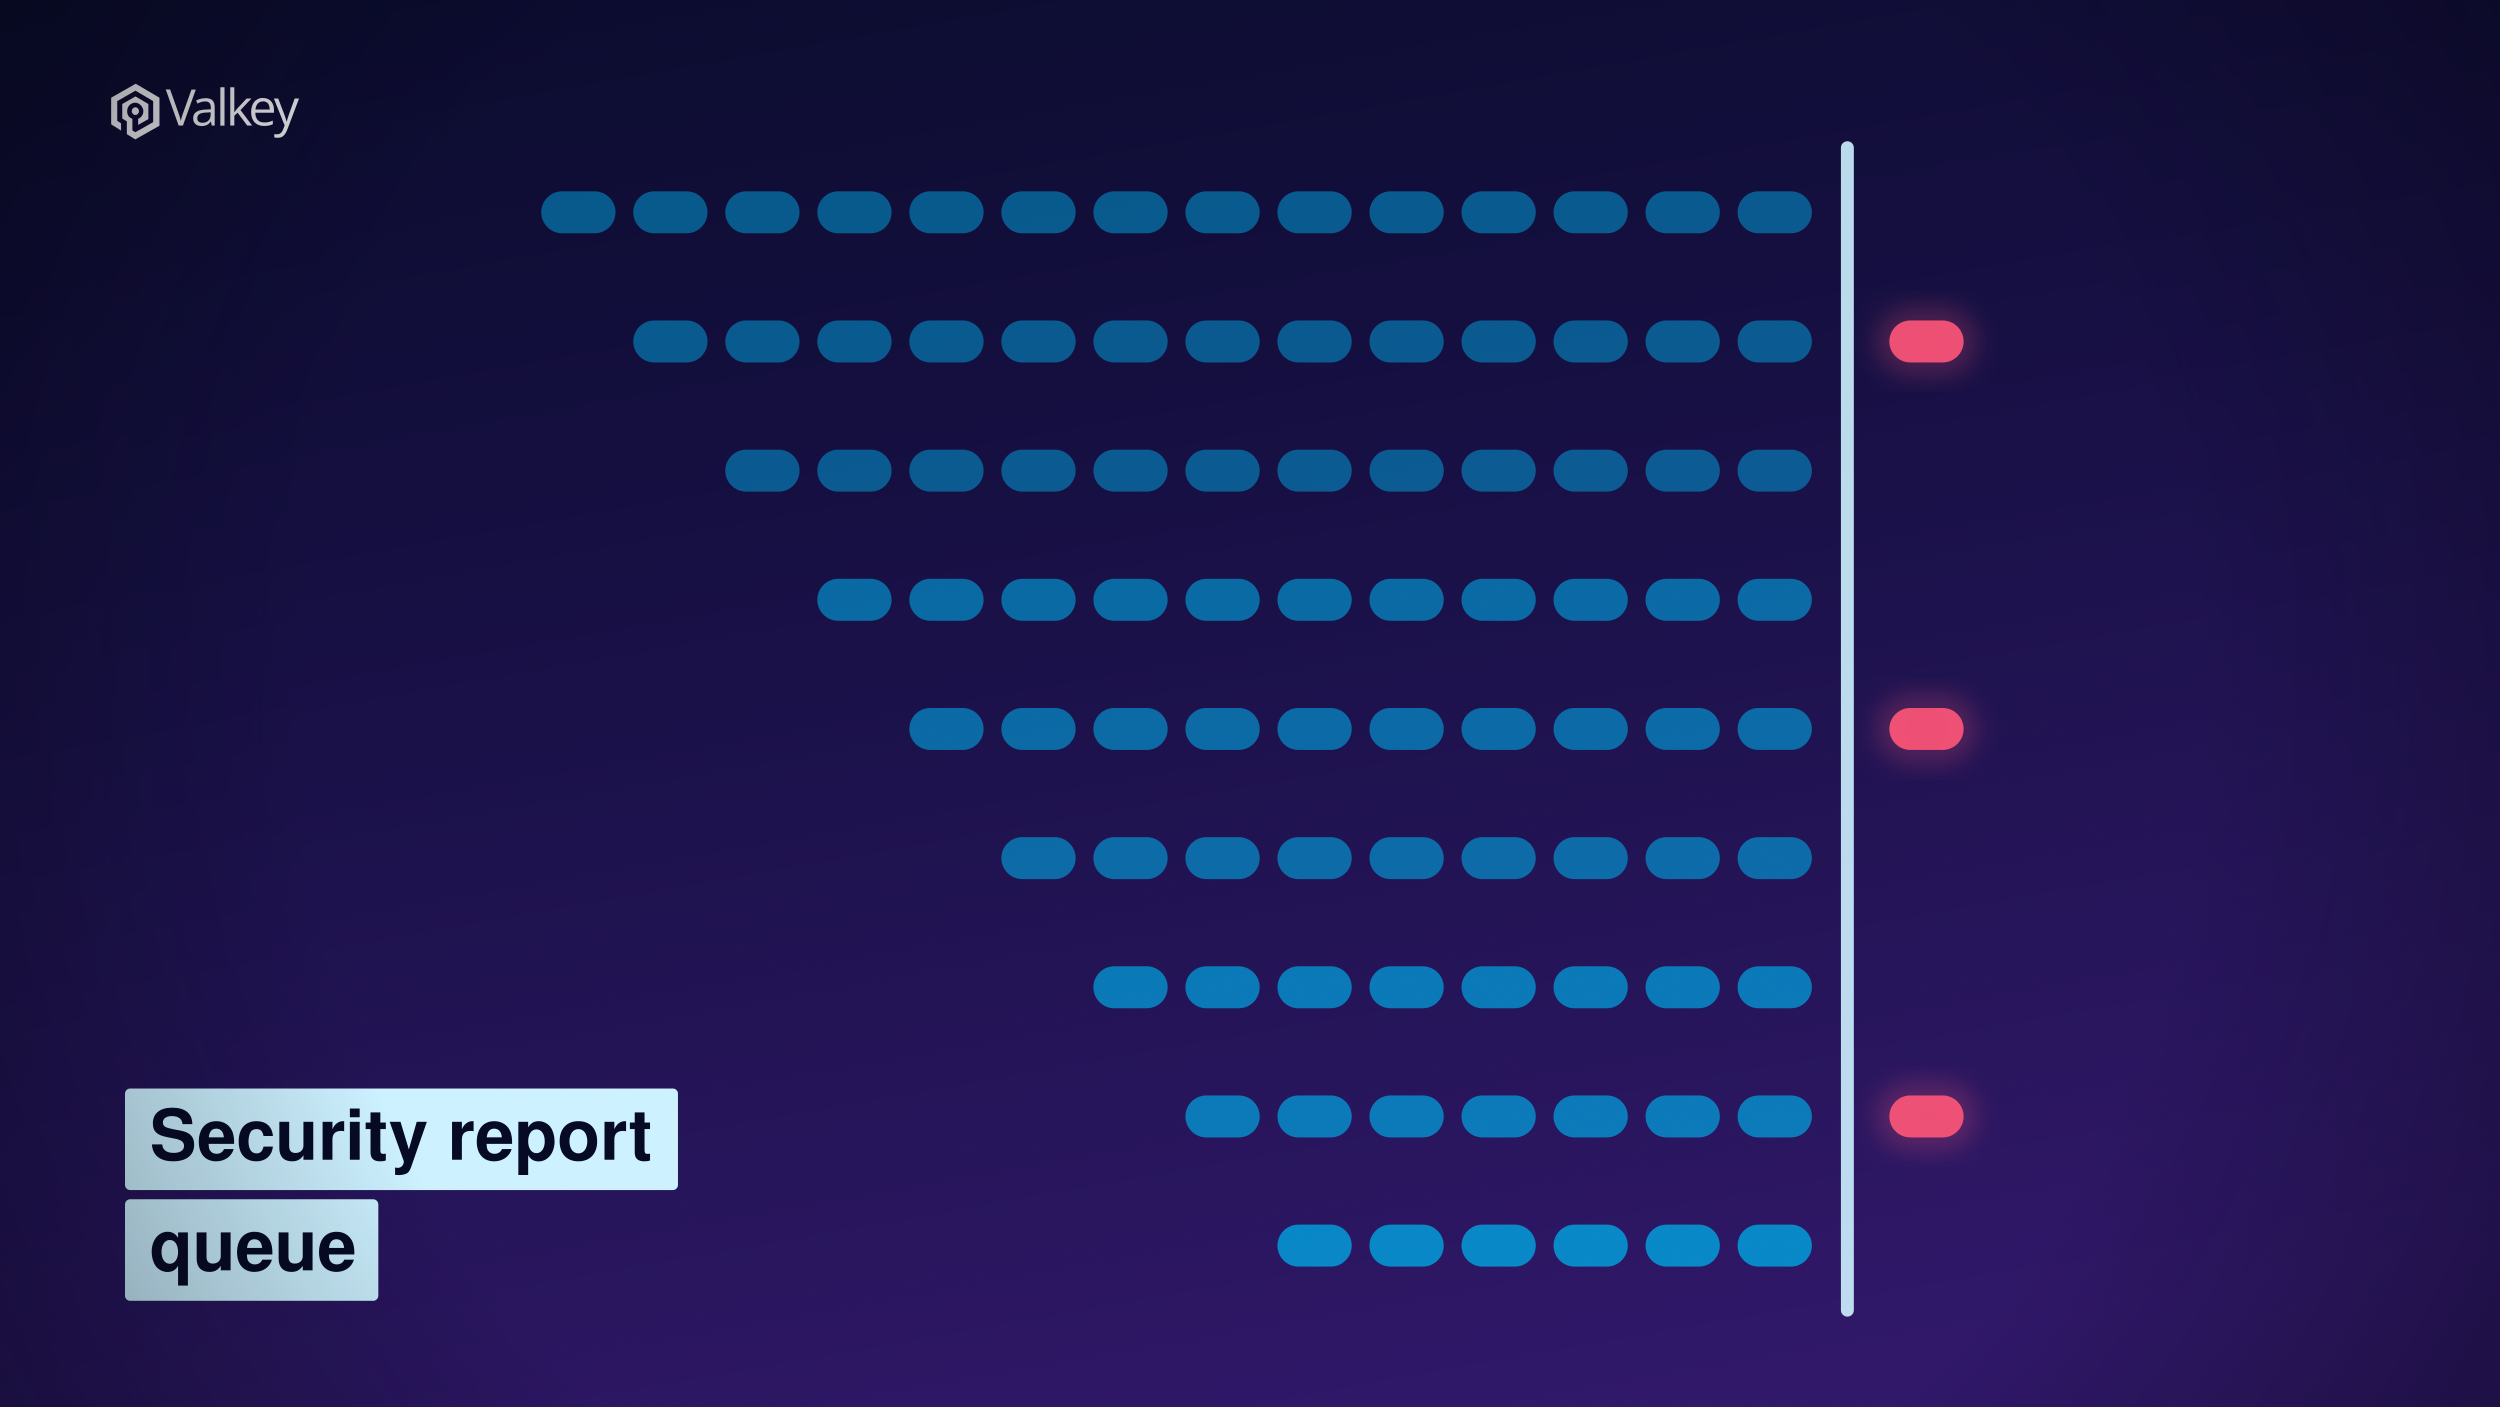
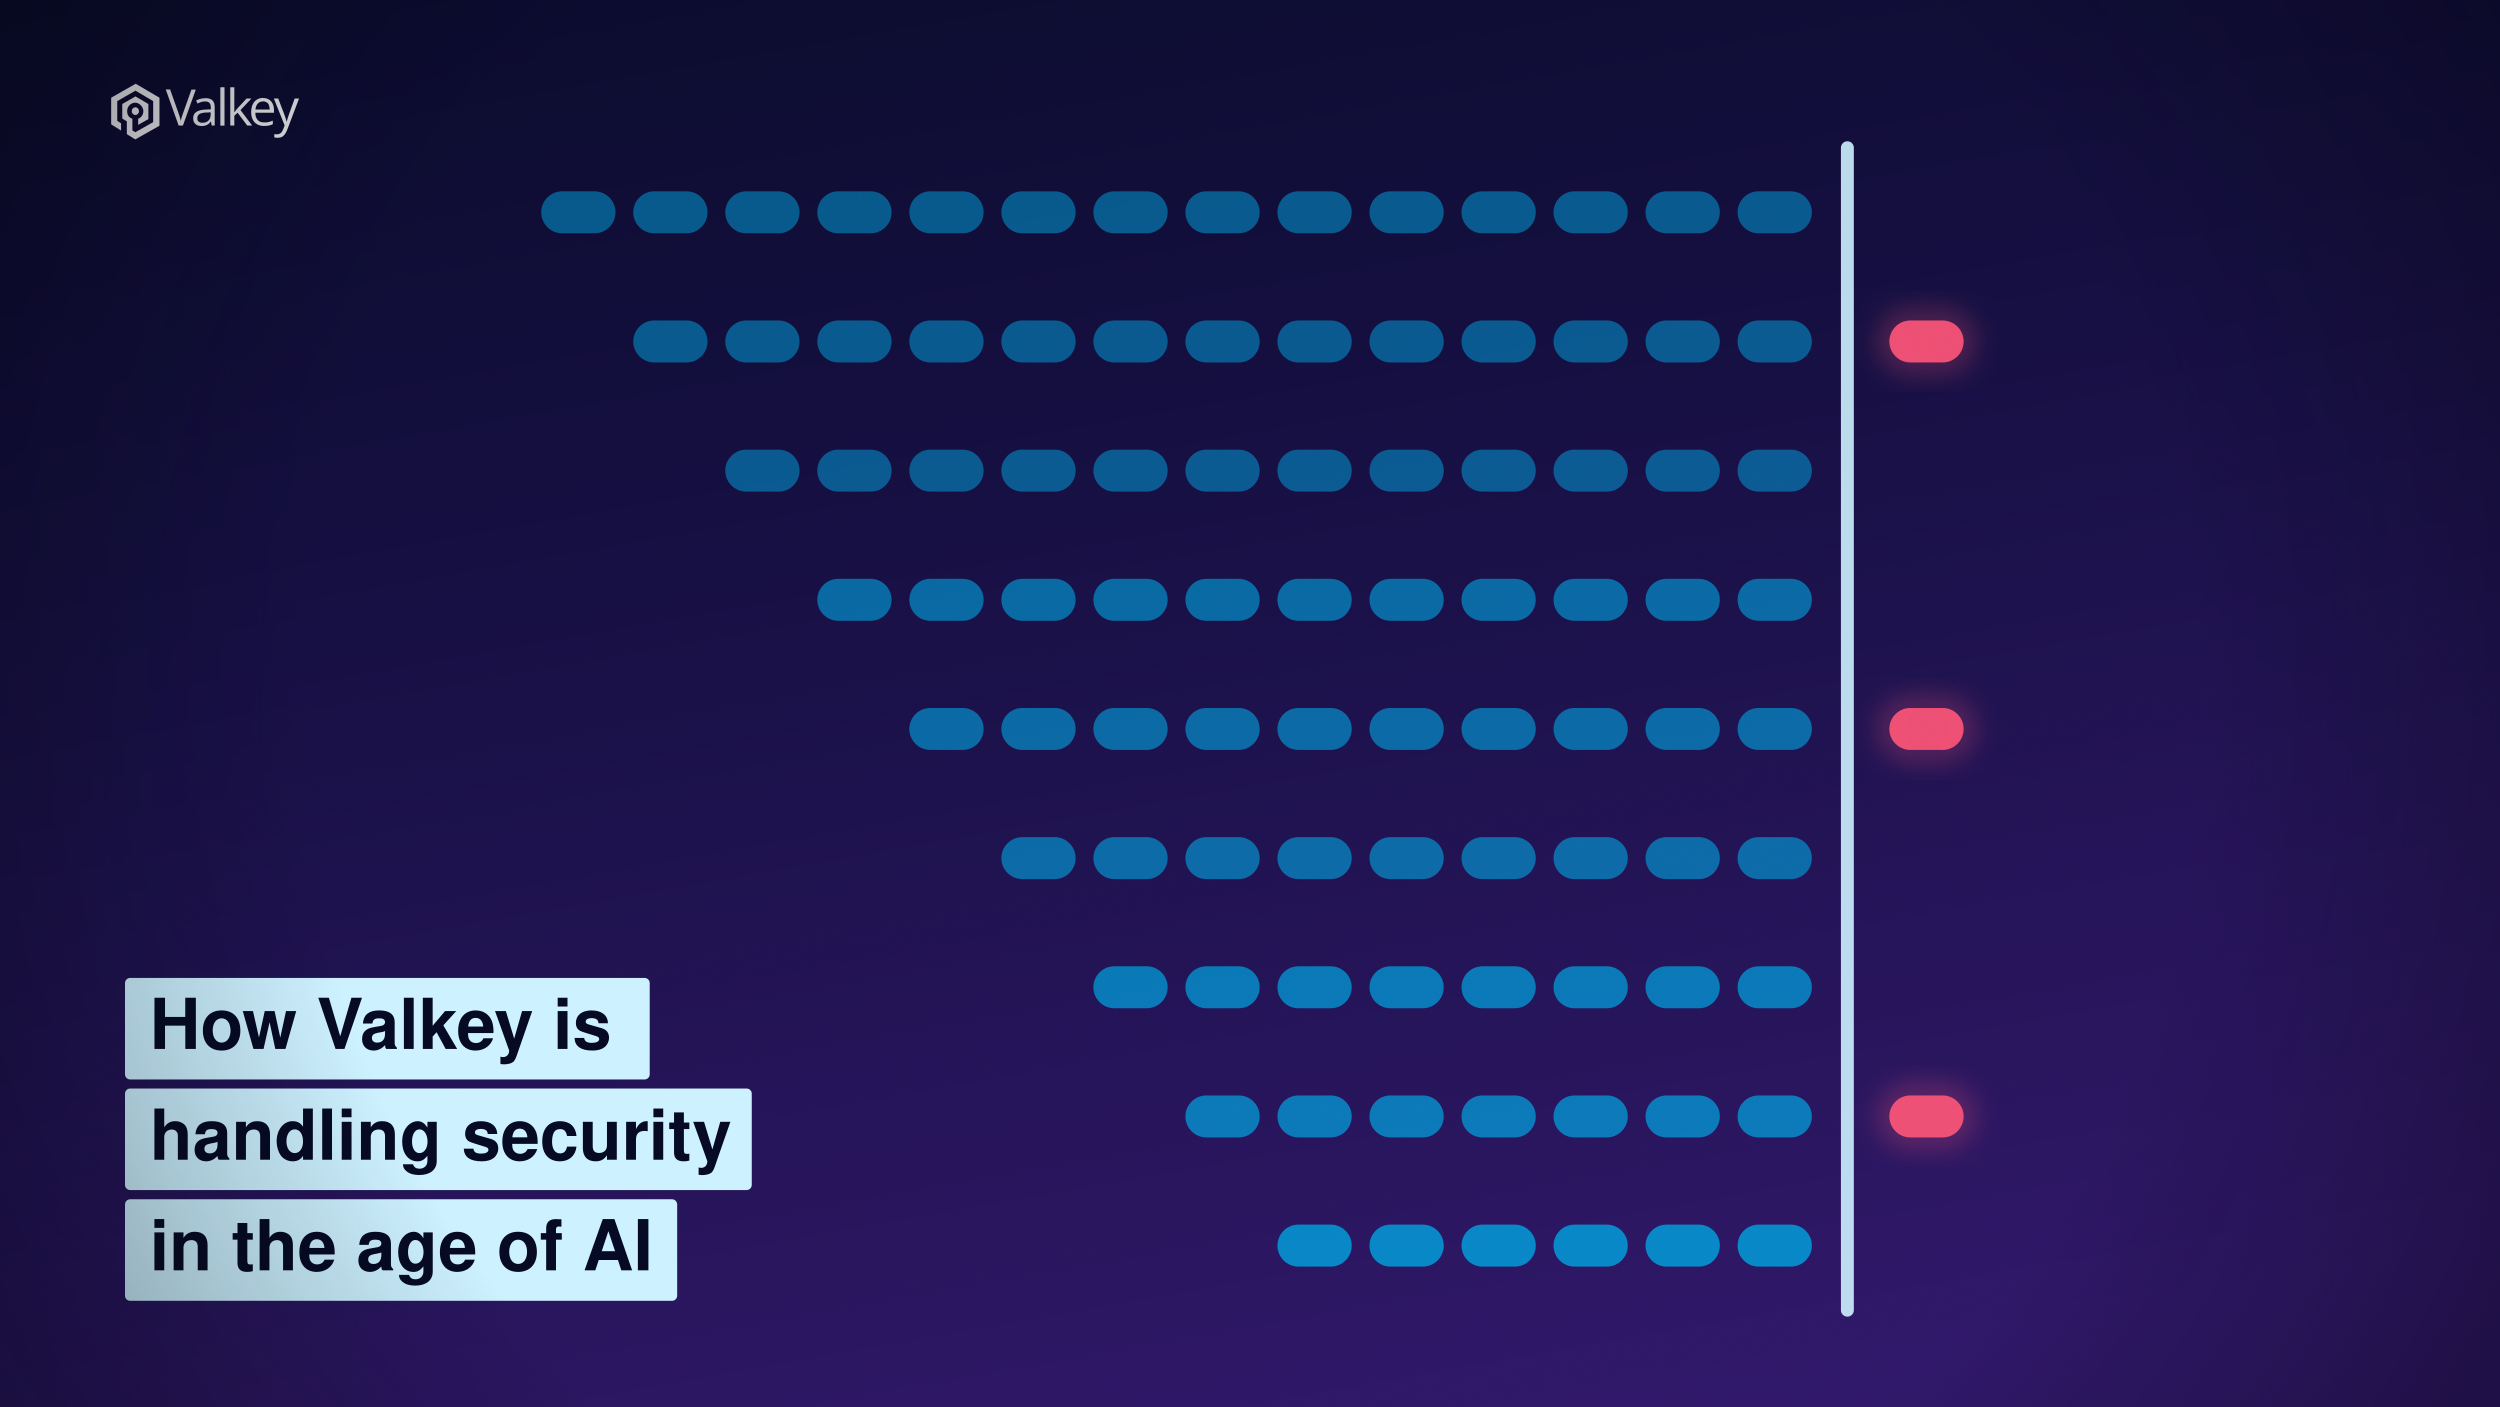
<svg xmlns="http://www.w3.org/2000/svg" width="1920" height="1080" viewBox="185.8 104.5 1548.4 871">
  <defs>
    <linearGradient id="sky" x1="0" y1="0" x2="0.32" y2="1">
      <stop offset="0" stop-color="#060A24" />
      <stop offset="0.48" stop-color="#171043" />
      <stop offset="1" stop-color="#301868" />
    </linearGradient>
    <radialGradient id="focus" gradientUnits="userSpaceOnUse" cx="960" cy="540" r="900">
      <stop offset="0" stop-color="#00A3E0" stop-opacity="0.42" />
      <stop offset="0.35" stop-color="#963CBD" stop-opacity="0.20" />
      <stop offset="1" stop-color="#963CBD" stop-opacity="0" />
    </radialGradient>
    <radialGradient id="vignette" gradientUnits="userSpaceOnUse" cx="960" cy="540" r="1180">
      <stop offset="0.5" stop-color="#03040F" stop-opacity="0" />
      <stop offset="1" stop-color="#03040F" stop-opacity="0.8" />
    </radialGradient>
    <radialGradient id="scrim">
      <stop offset="0" stop-color="#060A24" stop-opacity="0.72" />
      <stop offset="0.6" stop-color="#060A24" stop-opacity="0.45" />
      <stop offset="1" stop-color="#060A24" stop-opacity="0" />
    </radialGradient>
    <filter id="grain" x="0" y="0" width="100%" height="100%">
      <feTurbulence type="fractalNoise" baseFrequency="0.85" numOctaves="4" stitchTiles="stitch" />
      <feColorMatrix type="saturate" values="0" />
    </filter>
    <radialGradient id="h-cyan">
      <stop offset="0" stop-color="#46BDE9" stop-opacity="0.75" />
      <stop offset="0.4" stop-color="#46BDE9" stop-opacity="0.22" />
      <stop offset="1" stop-color="#46BDE9" stop-opacity="0" />
    </radialGradient>
    <radialGradient id="h-ice">
      <stop offset="0" stop-color="#CCF1FF" stop-opacity="0.75" />
      <stop offset="0.4" stop-color="#CCF1FF" stop-opacity="0.22" />
      <stop offset="1" stop-color="#CCF1FF" stop-opacity="0" />
    </radialGradient>
    <radialGradient id="h-mint">
      <stop offset="0" stop-color="#2CD5C4" stop-opacity="0.75" />
      <stop offset="0.4" stop-color="#2CD5C4" stop-opacity="0.22" />
      <stop offset="1" stop-color="#2CD5C4" stop-opacity="0" />
    </radialGradient>
    <radialGradient id="h-coral">
      <stop offset="0" stop-color="#F65275" stop-opacity="0.75" />
      <stop offset="0.4" stop-color="#F65275" stop-opacity="0.22" />
      <stop offset="1" stop-color="#F65275" stop-opacity="0" />
    </radialGradient>
    <radialGradient id="h-violet">
      <stop offset="0" stop-color="#963CBD" stop-opacity="0.75" />
      <stop offset="0.4" stop-color="#963CBD" stop-opacity="0.22" />
      <stop offset="1" stop-color="#963CBD" stop-opacity="0" />
    </radialGradient>
    <radialGradient id="h-gold">
      <stop offset="0" stop-color="#FFB81C" stop-opacity="0.75" />
      <stop offset="0.4" stop-color="#FFB81C" stop-opacity="0.22" />
      <stop offset="1" stop-color="#FFB81C" stop-opacity="0" />
    </radialGradient>
    <filter id="blur3" x="-70%" y="-70%" width="240%" height="240%">
      <feGaussianBlur stdDeviation="3" />
    </filter>
    <filter id="blur8" x="-70%" y="-70%" width="240%" height="240%">
      <feGaussianBlur stdDeviation="8" />
    </filter>
    <filter id="blur18" x="-70%" y="-70%" width="240%" height="240%">
      <feGaussianBlur stdDeviation="18" />
    </filter>
    <filter id="blur40" x="-70%" y="-70%" width="240%" height="240%">
      <feGaussianBlur stdDeviation="40" />
    </filter>
  </defs>
  <rect width="1920" height="1080" fill="url(#sky)" />
  <g>
    <rect x="1262" y="223" width="46" height="26" rx="13" fill="#00A3E0" opacity="0.5" />
    <rect x="1205" y="223" width="46" height="26" rx="13" fill="#00A3E0" opacity="0.5" />
    <rect x="1148" y="223" width="46" height="26" rx="13" fill="#00A3E0" opacity="0.5" />
    <rect x="1091" y="223" width="46" height="26" rx="13" fill="#00A3E0" opacity="0.5" />
    <rect x="1034" y="223" width="46" height="26" rx="13" fill="#00A3E0" opacity="0.5" />
    <rect x="977" y="223" width="46" height="26" rx="13" fill="#00A3E0" opacity="0.5" />
    <rect x="920" y="223" width="46" height="26" rx="13" fill="#00A3E0" opacity="0.5" />
    <rect x="863" y="223" width="46" height="26" rx="13" fill="#00A3E0" opacity="0.5" />
    <rect x="806" y="223" width="46" height="26" rx="13" fill="#00A3E0" opacity="0.5" />
    <rect x="749" y="223" width="46" height="26" rx="13" fill="#00A3E0" opacity="0.5" />
    <rect x="692" y="223" width="46" height="26" rx="13" fill="#00A3E0" opacity="0.5" />
    <rect x="635" y="223" width="46" height="26" rx="13" fill="#00A3E0" opacity="0.5" />
    <rect x="578" y="223" width="46" height="26" rx="13" fill="#00A3E0" opacity="0.5" />
    <rect x="521" y="223" width="46" height="26" rx="13" fill="#00A3E0" opacity="0.5" />
    <rect x="1262" y="303" width="46" height="26" rx="13" fill="#00A3E0" opacity="0.5" />
    <rect x="1205" y="303" width="46" height="26" rx="13" fill="#00A3E0" opacity="0.5" />
    <rect x="1148" y="303" width="46" height="26" rx="13" fill="#00A3E0" opacity="0.5" />
    <rect x="1091" y="303" width="46" height="26" rx="13" fill="#00A3E0" opacity="0.5" />
    <rect x="1034" y="303" width="46" height="26" rx="13" fill="#00A3E0" opacity="0.5" />
    <rect x="977" y="303" width="46" height="26" rx="13" fill="#00A3E0" opacity="0.5" />
    <rect x="920" y="303" width="46" height="26" rx="13" fill="#00A3E0" opacity="0.5" />
    <rect x="863" y="303" width="46" height="26" rx="13" fill="#00A3E0" opacity="0.5" />
    <rect x="806" y="303" width="46" height="26" rx="13" fill="#00A3E0" opacity="0.5" />
    <rect x="749" y="303" width="46" height="26" rx="13" fill="#00A3E0" opacity="0.5" />
    <rect x="692" y="303" width="46" height="26" rx="13" fill="#00A3E0" opacity="0.5" />
    <rect x="635" y="303" width="46" height="26" rx="13" fill="#00A3E0" opacity="0.5" />
    <rect x="578" y="303" width="46" height="26" rx="13" fill="#00A3E0" opacity="0.5" />
    <rect x="1262" y="383" width="46" height="26" rx="13" fill="#00A3E0" opacity="0.5" />
    <rect x="1205" y="383" width="46" height="26" rx="13" fill="#00A3E0" opacity="0.5" />
    <rect x="1148" y="383" width="46" height="26" rx="13" fill="#00A3E0" opacity="0.5" />
    <rect x="1091" y="383" width="46" height="26" rx="13" fill="#00A3E0" opacity="0.5" />
    <rect x="1034" y="383" width="46" height="26" rx="13" fill="#00A3E0" opacity="0.5" />
    <rect x="977" y="383" width="46" height="26" rx="13" fill="#00A3E0" opacity="0.5" />
    <rect x="920" y="383" width="46" height="26" rx="13" fill="#00A3E0" opacity="0.5" />
    <rect x="863" y="383" width="46" height="26" rx="13" fill="#00A3E0" opacity="0.5" />
    <rect x="806" y="383" width="46" height="26" rx="13" fill="#00A3E0" opacity="0.5" />
    <rect x="749" y="383" width="46" height="26" rx="13" fill="#00A3E0" opacity="0.5" />
    <rect x="692" y="383" width="46" height="26" rx="13" fill="#00A3E0" opacity="0.5" />
    <rect x="635" y="383" width="46" height="26" rx="13" fill="#00A3E0" opacity="0.5" />
    <rect x="1262" y="463" width="46" height="26" rx="13" fill="#00A3E0" opacity="0.6" />
    <rect x="1205" y="463" width="46" height="26" rx="13" fill="#00A3E0" opacity="0.6" />
    <rect x="1148" y="463" width="46" height="26" rx="13" fill="#00A3E0" opacity="0.6" />
    <rect x="1091" y="463" width="46" height="26" rx="13" fill="#00A3E0" opacity="0.6" />
    <rect x="1034" y="463" width="46" height="26" rx="13" fill="#00A3E0" opacity="0.6" />
    <rect x="977" y="463" width="46" height="26" rx="13" fill="#00A3E0" opacity="0.6" />
    <rect x="920" y="463" width="46" height="26" rx="13" fill="#00A3E0" opacity="0.6" />
    <rect x="863" y="463" width="46" height="26" rx="13" fill="#00A3E0" opacity="0.6" />
    <rect x="806" y="463" width="46" height="26" rx="13" fill="#00A3E0" opacity="0.6" />
    <rect x="749" y="463" width="46" height="26" rx="13" fill="#00A3E0" opacity="0.6" />
    <rect x="692" y="463" width="46" height="26" rx="13" fill="#00A3E0" opacity="0.6" />
    <rect x="1262" y="543" width="46" height="26" rx="13" fill="#00A3E0" opacity="0.6" />
    <rect x="1205" y="543" width="46" height="26" rx="13" fill="#00A3E0" opacity="0.6" />
    <rect x="1148" y="543" width="46" height="26" rx="13" fill="#00A3E0" opacity="0.6" />
    <rect x="1091" y="543" width="46" height="26" rx="13" fill="#00A3E0" opacity="0.6" />
    <rect x="1034" y="543" width="46" height="26" rx="13" fill="#00A3E0" opacity="0.6" />
    <rect x="977" y="543" width="46" height="26" rx="13" fill="#00A3E0" opacity="0.6" />
    <rect x="920" y="543" width="46" height="26" rx="13" fill="#00A3E0" opacity="0.6" />
    <rect x="863" y="543" width="46" height="26" rx="13" fill="#00A3E0" opacity="0.6" />
    <rect x="806" y="543" width="46" height="26" rx="13" fill="#00A3E0" opacity="0.6" />
    <rect x="749" y="543" width="46" height="26" rx="13" fill="#00A3E0" opacity="0.6" />
    <rect x="1262" y="623" width="46" height="26" rx="13" fill="#00A3E0" opacity="0.6" />
    <rect x="1205" y="623" width="46" height="26" rx="13" fill="#00A3E0" opacity="0.6" />
    <rect x="1148" y="623" width="46" height="26" rx="13" fill="#00A3E0" opacity="0.6" />
    <rect x="1091" y="623" width="46" height="26" rx="13" fill="#00A3E0" opacity="0.6" />
    <rect x="1034" y="623" width="46" height="26" rx="13" fill="#00A3E0" opacity="0.6" />
    <rect x="977" y="623" width="46" height="26" rx="13" fill="#00A3E0" opacity="0.6" />
    <rect x="920" y="623" width="46" height="26" rx="13" fill="#00A3E0" opacity="0.6" />
    <rect x="863" y="623" width="46" height="26" rx="13" fill="#00A3E0" opacity="0.6" />
    <rect x="806" y="623" width="46" height="26" rx="13" fill="#00A3E0" opacity="0.6" />
    <rect x="1262" y="703" width="46" height="26" rx="13" fill="#00A3E0" opacity="0.7" />
    <rect x="1205" y="703" width="46" height="26" rx="13" fill="#00A3E0" opacity="0.7" />
    <rect x="1148" y="703" width="46" height="26" rx="13" fill="#00A3E0" opacity="0.7" />
    <rect x="1091" y="703" width="46" height="26" rx="13" fill="#00A3E0" opacity="0.7" />
    <rect x="1034" y="703" width="46" height="26" rx="13" fill="#00A3E0" opacity="0.7" />
    <rect x="977" y="703" width="46" height="26" rx="13" fill="#00A3E0" opacity="0.7" />
    <rect x="920" y="703" width="46" height="26" rx="13" fill="#00A3E0" opacity="0.7" />
    <rect x="863" y="703" width="46" height="26" rx="13" fill="#00A3E0" opacity="0.7" />
    <rect x="1262" y="783" width="46" height="26" rx="13" fill="#00A3E0" opacity="0.7" />
    <rect x="1205" y="783" width="46" height="26" rx="13" fill="#00A3E0" opacity="0.7" />
    <rect x="1148" y="783" width="46" height="26" rx="13" fill="#00A3E0" opacity="0.7" />
    <rect x="1091" y="783" width="46" height="26" rx="13" fill="#00A3E0" opacity="0.7" />
    <rect x="1034" y="783" width="46" height="26" rx="13" fill="#00A3E0" opacity="0.7" />
    <rect x="977" y="783" width="46" height="26" rx="13" fill="#00A3E0" opacity="0.7" />
    <rect x="920" y="783" width="46" height="26" rx="13" fill="#00A3E0" opacity="0.7" />
    <rect x="1262" y="863" width="46" height="26" rx="13" fill="#00A3E0" opacity="0.8" />
    <rect x="1205" y="863" width="46" height="26" rx="13" fill="#00A3E0" opacity="0.8" />
    <rect x="1148" y="863" width="46" height="26" rx="13" fill="#00A3E0" opacity="0.8" />
    <rect x="1091" y="863" width="46" height="26" rx="13" fill="#00A3E0" opacity="0.8" />
    <rect x="1034" y="863" width="46" height="26" rx="13" fill="#00A3E0" opacity="0.8" />
    <rect x="977" y="863" width="46" height="26" rx="13" fill="#00A3E0" opacity="0.8" />
  </g>
  <line x1="1330" y1="196" x2="1330" y2="916" stroke="#CCF1FF" stroke-width="8" stroke-linecap="round" opacity="0.9" />
  <g>
    <rect x="1356" y="303" width="46" height="26" rx="13" fill="none" stroke="#F65275" stroke-width="14" opacity="0.3" filter="url(#blur8)" />
    <rect x="1356" y="303" width="46" height="26" rx="13" fill="#F65275" opacity="0.95" />
    <rect x="1356" y="543" width="46" height="26" rx="13" fill="none" stroke="#F65275" stroke-width="14" opacity="0.3" filter="url(#blur8)" />
    <rect x="1356" y="543" width="46" height="26" rx="13" fill="#F65275" opacity="0.95" />
    <rect x="1356" y="783" width="46" height="26" rx="13" fill="none" stroke="#F65275" stroke-width="14" opacity="0.3" filter="url(#blur8)" />
    <rect x="1356" y="783" width="46" height="26" rx="13" fill="#F65275" opacity="0.95" />
  </g>
  <g opacity="0.92">
    <g transform="translate(250.8 152.4) scale(0.6604)">
      <path d="M15.2,50l-9.4-5.9v-25L28.8,6l22.3,13.1v26.3l-22.7,12.8-7.9-4.9v-12l-4.3-2.7v-13.6l12.4-7.1,12.1,7.1v14.2l-9.6,5.4v-5.7c2.9-1.1,4.9-3.9,4.9-7.3s-3.4-7.8-7.6-7.8-7.6,3.5-7.6,7.8,2.1,6.2,4.9,7.3v10.9l2.7,1.7,16.8-9.5v-19.7l-16.6-9.8-17.1,9.8v18.5l3.6,2.3v6.8ZM28.5,28.1c1.9,0,3.4,1.6,3.4,3.6s-1.5,3.6-3.4,3.6-3.4-1.6-3.4-3.6,1.5-3.6,3.4-3.6Z" fill="#FFFFFF" fill-rule="evenodd" />
      <path d="M85.2,11.4l-12.1,33.8h-4l-12.1-33.8h4.1l7.9,22.3c.3.9.6,1.8.9,2.6.3.8.5,1.6.7,2.4.2.8.4,1.5.5,2.2.2-.7.3-1.4.5-2.2.2-.8.4-1.6.7-2.4.3-.8.6-1.7.9-2.6l7.9-22.2h4.2Z" fill="#FFFFFF" />
      <path d="M94,19.5c3,0,5.3.7,6.7,2,1.5,1.4,2.2,3.5,2.2,6.5v17.2h-2.8l-.7-3.7h-.2c-.7.9-1.4,1.7-2.2,2.3-.8.6-1.7,1.1-2.7,1.4-1,.3-2.2.5-3.7.5s-2.9-.3-4.1-.8c-1.2-.5-2.1-1.4-2.8-2.5-.7-1.1-1-2.5-1-4.2,0-2.5,1-4.5,3-5.8,2-1.4,5.1-2.1,9.2-2.2l4.4-.2v-1.5c0-2.2-.5-3.7-1.4-4.6-.9-.9-2.3-1.3-4-1.3-1.3,0-2.6.2-3.8.6-1.2.4-2.3.8-3.4,1.4l-1.2-2.9c1.1-.6,2.5-1.1,3.9-1.5,1.5-.4,3-.6,4.7-.6h0ZM99.1,32.8l-3.9.2c-3.2.1-5.4.6-6.7,1.5s-1.9,2.2-1.9,3.9.4,2.5,1.3,3.2c.9.7,2,1,3.5,1,2.3,0,4.1-.6,5.5-1.9s2.2-3.1,2.2-5.6v-2.3Z" fill="#FFFFFF" />
      <path d="M112.1,45.3h-3.9V9.3h3.9v36Z" fill="#FFFFFF" />
      <path d="M121.3,9.3v18.7c0,.6,0,1.4,0,2.3,0,.9,0,1.7-.1,2.3h.2c.3-.4.8-1,1.4-1.8.6-.8,1.2-1.4,1.6-1.9l8.4-9h4.5l-10.2,10.8,10.9,14.5h-4.6l-9-12-3.1,2.8v9.2h-3.8V9.3h3.8Z" fill="#FFFFFF" />
      <path d="M148.2,19.4c2.2,0,4,.5,5.6,1.4,1.5,1,2.7,2.3,3.5,4,.8,1.7,1.2,3.7,1.2,6v2.4h-17.5c0,3,.8,5.2,2.2,6.8s3.5,2.3,6.1,2.3,3-.1,4.3-.4c1.2-.3,2.5-.7,3.8-1.3v3.4c-1.3.6-2.6,1-3.8,1.2-1.2.3-2.7.4-4.4.4-2.4,0-4.6-.5-6.4-1.5-1.8-1-3.2-2.5-4.2-4.4-1-1.9-1.5-4.3-1.5-7.1,0-2.7.5-5.1,1.4-7.1.9-2,2.2-3.5,3.9-4.6,1.7-1.1,3.7-1.6,5.9-1.6h0ZM148.2,22.6c-2.1,0-3.7.7-4.9,2-1.2,1.3-1.9,3.2-2.2,5.6h13.4c0-1.5-.3-2.8-.7-4-.4-1.2-1.1-2.1-2.1-2.7-.9-.6-2.1-1-3.6-1Z" fill="#FFFFFF" />
      <path d="M158.4,19.9h4.1l5.6,14.7c.3.9.6,1.7.9,2.5.3.8.5,1.5.7,2.3.2.7.4,1.4.5,2.1h.2c.2-.8.5-1.8.9-3,.4-1.3.8-2.6,1.3-3.9l5.3-14.7h4.1l-11,29.1c-.6,1.6-1.3,2.9-2.1,4.1-.8,1.2-1.7,2-2.8,2.7-1.1.6-2.5.9-4,.9s-1.4,0-1.9-.1c-.6,0-1-.2-1.4-.3v-3.1c.3,0,.7.1,1.2.2.5,0,1,0,1.5,0,1,0,1.8-.2,2.5-.6.7-.4,1.3-.9,1.8-1.6.5-.7.9-1.5,1.3-2.5l1.4-3.6-10.2-25.4Z" fill="#FFFFFF" />
    </g>
  </g>
  <g>
-     <rect x="263.2" y="778.7" width="342.5" height="62.9" rx="3.2" fill="#CCF1FF" />
-     <text x="278.5" y="822.8" fill="#060A24" font-family="Helvetica Neue, Helvetica, Arial, sans-serif" font-size="43.5" font-weight="600">Security report</text>
-     <rect x="263.2" y="847.3" width="156.9" height="62.9" rx="3.2" fill="#CCF1FF" />
-     <text x="278.5" y="891.3" fill="#060A24" font-family="Helvetica Neue, Helvetica, Arial, sans-serif" font-size="43.5" font-weight="600">queue</text>
+     <rect x="263.2" y="710.2" width="325" height="62.9" rx="3.2" fill="#CCF1FF" />
+     <text x="278.5" y="754.2" fill="#060A24" font-family="Helvetica Neue, Helvetica, Arial, sans-serif" font-size="43.5" font-weight="600">How Valkey is</text>
+     <rect x="263.2" y="778.7" width="388.2" height="62.9" rx="3.2" fill="#CCF1FF" />
+     <text x="278.5" y="822.8" fill="#060A24" font-family="Helvetica Neue, Helvetica, Arial, sans-serif" font-size="43.5" font-weight="600">handling security</text>
+     <rect x="263.2" y="847.3" width="342" height="62.9" rx="3.2" fill="#CCF1FF" />
+     <text x="278.5" y="891.3" fill="#060A24" font-family="Helvetica Neue, Helvetica, Arial, sans-serif" font-size="43.5" font-weight="600">in the age of AI</text>
  </g>
  <rect width="1920" height="1080" fill="url(#vignette)" />
  <rect width="1920" height="1080" filter="url(#grain)" opacity="0.055" style="mix-blend-mode:overlay" />
</svg>
